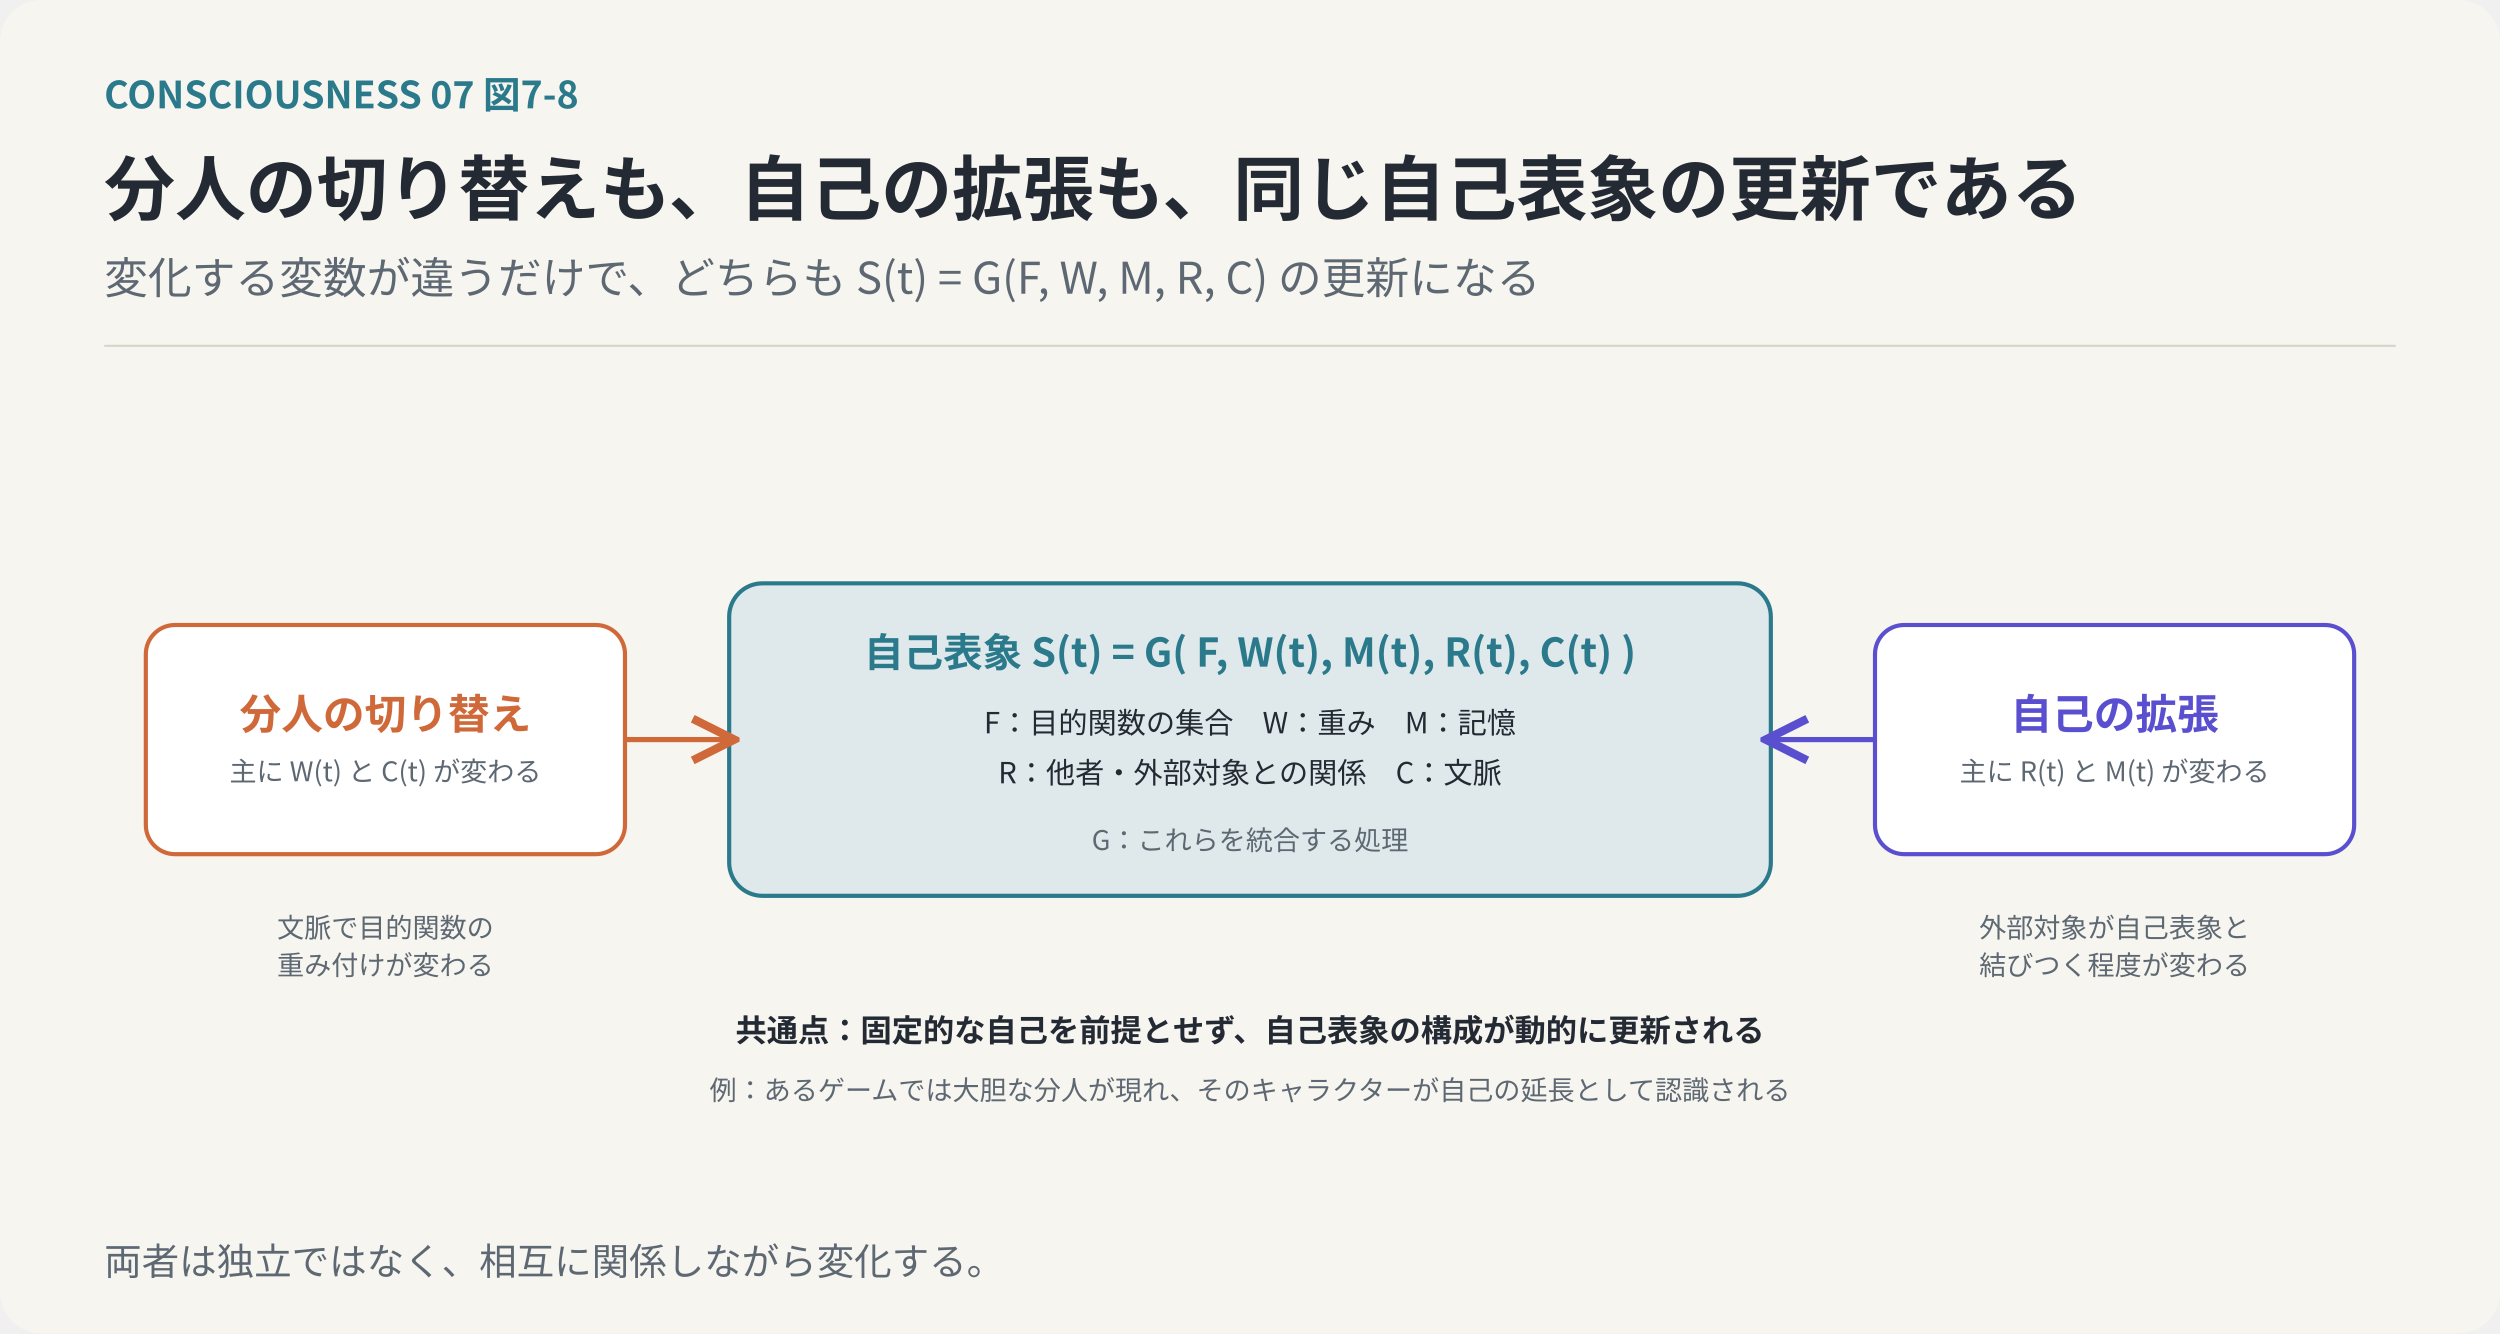
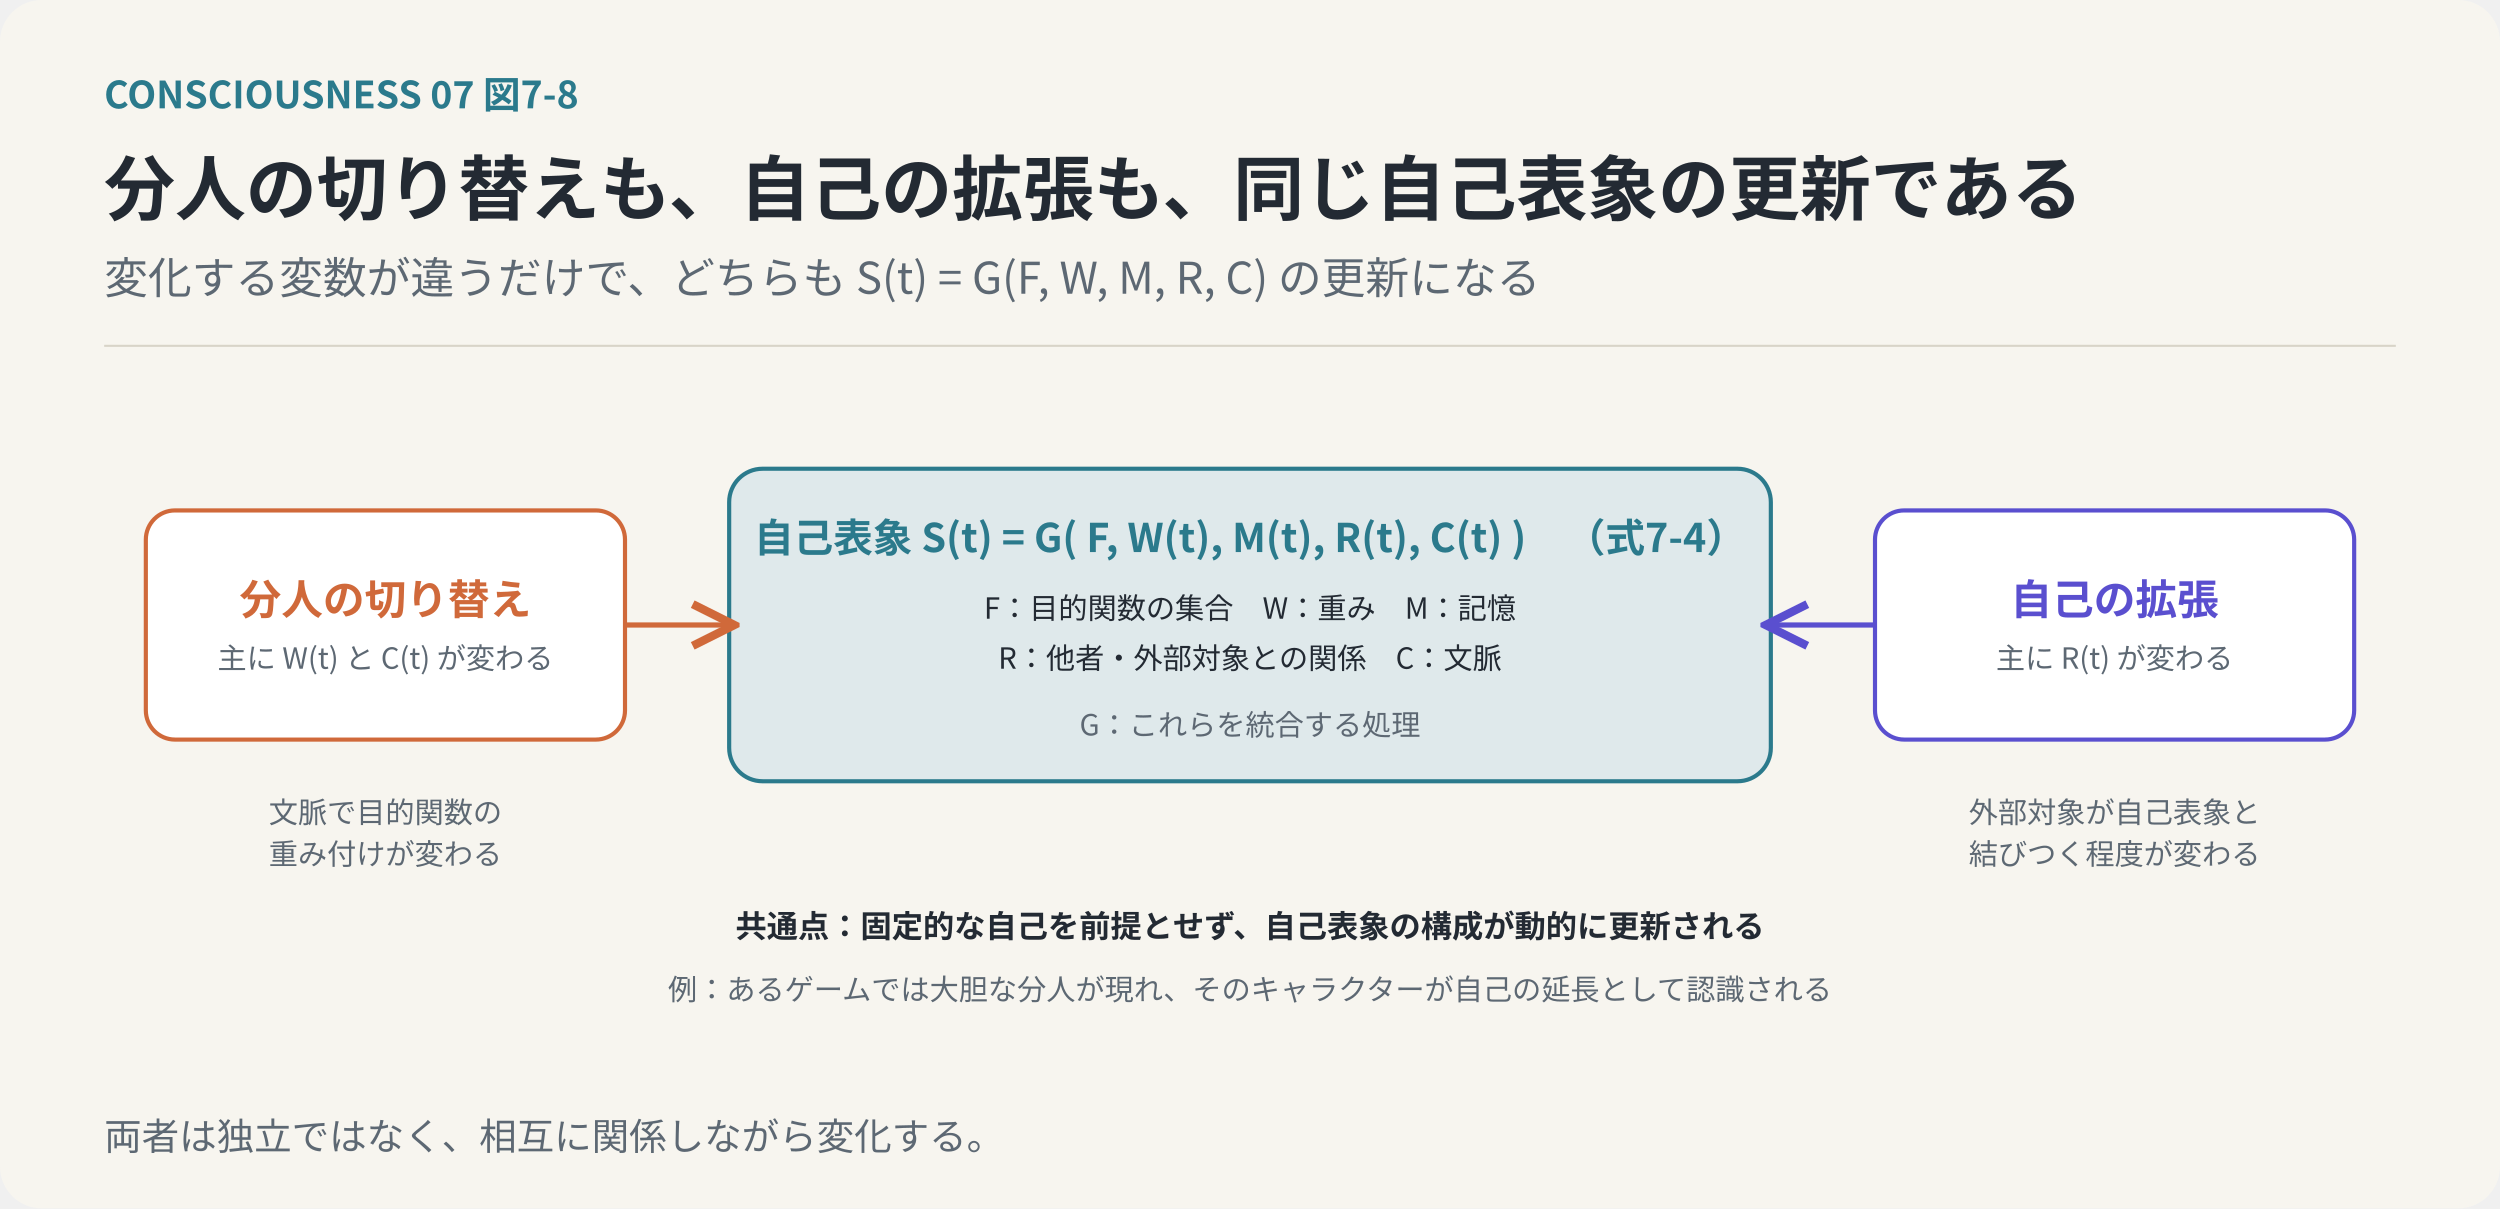
- <svg xmlns="http://www.w3.org/2000/svg" width="1200" height="640" viewBox="0 0 1200 640" role="img" aria-labelledby="title desc">
+ <svg xmlns="http://www.w3.org/2000/svg" width="1200" height="580" viewBox="0 0 1200 580" role="img" aria-labelledby="title desc">
  <defs>
    <marker id="arrow" markerWidth="10" markerHeight="10" refX="8" refY="5" orient="auto-start-reverse">
      <path d="M1,1 L9,5 L1,9" fill="none" stroke="#5d6873" stroke-width="1.4" />
    </marker>
    <marker id="arrow-teal" markerWidth="10" markerHeight="10" refX="8" refY="5" orient="auto-start-reverse">
      <path d="M1,1 L9,5 L1,9" fill="none" stroke="#2b7a8c" stroke-width="1.6" />
    </marker>
    <marker id="arrow-terra" markerWidth="10" markerHeight="10" refX="8" refY="5" orient="auto-start-reverse">
      <path d="M1,1 L9,5 L1,9" fill="none" stroke="#d0693a" stroke-width="1.6" />
    </marker>
    <marker id="arrow-indigo" markerWidth="10" markerHeight="10" refX="8" refY="5" orient="auto-start-reverse">
      <path d="M1,1 L9,5 L1,9" fill="none" stroke="#5a4fcf" stroke-width="1.6" />
    </marker>
    <marker id="arrow-ink" markerWidth="10" markerHeight="10" refX="8" refY="5" orient="auto-start-reverse">
      <path d="M1,1 L9,5 L1,9" fill="none" stroke="#232a33" stroke-width="1.6" />
    </marker>
  </defs>
-   <rect width="1200" height="640" rx="20" fill="#f7f5ef" />
+   <rect width="1200" height="580" rx="20" fill="#f7f5ef" />
  <g font-family="system-ui, -apple-system, &quot;Hiragino Kaku Gothic ProN&quot;, &quot;Noto Sans CJK JP&quot;, Meiryo, sans-serif">
    <text x="50.0" y="52.0" fill="#2b7a8c" font-size="18" text-anchor="start" font-weight="700">CONSCIOUSNESS     07     図7-8</text>
    <text x="50.0" y="103.0" fill="#232a33" font-size="34" text-anchor="start" font-weight="700">分人の切り替えも、自己の拡張も、同じ自己表象の更新である</text>
    <text x="50.0" y="141.0" fill="#5d6873" font-size="21" text-anchor="start" font-weight="400">変化する変数が違うだけで、どちらも S(t) = G(F, W, M, R, C) の更新になる</text>
    <line x1="50.0" y1="166.0" x2="1150.0" y2="166.0" stroke="#d8d4c8" stroke-width="1" />
-     <rect x="350.0" y="280.0" width="500.0" height="150.0" rx="16" fill="#dfe9eb" stroke="#2b7a8c" stroke-width="2" />
-     <text x="600.0" y="320.0" fill="#2b7a8c" font-size="19" text-anchor="middle" font-weight="700">自己表象  S(t) = G( F, W(t), M(t), R(t), C(t) )</text>
-     <text x="600.0" y="352.0" fill="#232a33" font-size="14" text-anchor="middle" font-weight="400">F：目的関数の集合　W：重み　M：記憶</text>
-     <text x="600.0" y="376.0" fill="#232a33" font-size="14" text-anchor="middle" font-weight="400">R：他者・外部対象との関係　C：文脈</text>
-     <text x="600.0" y="408.0" fill="#5d6873" font-size="13" text-anchor="middle" font-weight="400">G：これらを統合する処理</text>
-     <rect x="70.0" y="300.0" width="230.0" height="110.0" rx="14" fill="#ffffff" stroke="#d0693a" stroke-width="2" />
-     <text x="185.0" y="350.0" fill="#d0693a" font-size="20" text-anchor="middle" font-weight="700">分人の切り替え</text>
-     <text x="185.0" y="375.0" fill="#5d6873" font-size="13" text-anchor="middle" font-weight="400">主に W(t) と C(t) が変わる</text>
-     <rect x="900.0" y="300.0" width="230.0" height="110.0" rx="14" fill="#ffffff" stroke="#5a4fcf" stroke-width="2" />
-     <text x="1015.0" y="350.0" fill="#5a4fcf" font-size="20" text-anchor="middle" font-weight="700">自己の拡張</text>
-     <text x="1015.0" y="375.0" fill="#5d6873" font-size="13" text-anchor="middle" font-weight="400">主に R(t) と M(t) が変わる</text>
-     <line x1="300.0" y1="355.0" x2="350.0" y2="355.0" stroke="#d0693a" stroke-width="2.5" marker-end="url(#arrow-terra)" />
-     <line x1="900.0" y1="355.0" x2="850.0" y2="355.0" stroke="#5a4fcf" stroke-width="2.5" marker-end="url(#arrow-indigo)" />
-     <text x="185.0" y="450.0" fill="#5d6873" font-size="13" text-anchor="middle" font-weight="400">文脈で目的関数の</text>
-     <text x="185.0" y="468.0" fill="#5d6873" font-size="13" text-anchor="middle" font-weight="400">重み付けが変わる</text>
-     <text x="1015.0" y="450.0" fill="#5d6873" font-size="13" text-anchor="middle" font-weight="400">外部対象が自己表象と</text>
-     <text x="1015.0" y="468.0" fill="#5d6873" font-size="13" text-anchor="middle" font-weight="400">結びつく程度が変わる</text>
-     <text x="600.0" y="500.0" fill="#232a33" font-size="15" text-anchor="middle" font-weight="700">共通点：固定的な自己を前提とせず、自己表象の構成が動的に更新される</text>
-     <text x="600.0" y="528.0" fill="#5d6873" font-size="13" text-anchor="middle" font-weight="400">例：あるゲームでは大胆な分人が現れ、そのキャラクターが自己の延長として認識される</text>
-     <text x="50.0" y="612.0" fill="#5d6873" font-size="18" text-anchor="start" font-weight="400">両者は独立ではなく、相互に関係しながら変化する。</text>
+     <rect x="350.0" y="225.0" width="500.0" height="150.0" rx="16" fill="#dfe9eb" stroke="#2b7a8c" stroke-width="2" />
+     <text x="600.0" y="265.0" fill="#2b7a8c" font-size="19" text-anchor="middle" font-weight="700">自己表象  S(t) = G( F, W(t), M(t), R(t), C(t) )　（式7-4）</text>
+     <text x="600.0" y="297.0" fill="#232a33" font-size="14" text-anchor="middle" font-weight="400">F：目的関数の集合　W：重み　M：記憶</text>
+     <text x="600.0" y="321.0" fill="#232a33" font-size="14" text-anchor="middle" font-weight="400">R：他者・外部対象との関係　C：文脈</text>
+     <text x="600.0" y="353.0" fill="#5d6873" font-size="14" text-anchor="middle" font-weight="400">G：これらを統合する処理</text>
+     <rect x="70.0" y="245.0" width="230.0" height="110.0" rx="14" fill="#ffffff" stroke="#d0693a" stroke-width="2" />
+     <text x="185.0" y="295.0" fill="#d0693a" font-size="20" text-anchor="middle" font-weight="700">分人の切り替え</text>
+     <text x="185.0" y="321.0" fill="#5d6873" font-size="14" text-anchor="middle" font-weight="400">主に W(t) と C(t) が変わる</text>
+     <rect x="900.0" y="245.0" width="230.0" height="110.0" rx="14" fill="#ffffff" stroke="#5a4fcf" stroke-width="2" />
+     <text x="1015.0" y="295.0" fill="#5a4fcf" font-size="20" text-anchor="middle" font-weight="700">自己の拡張</text>
+     <text x="1015.0" y="321.0" fill="#5d6873" font-size="14" text-anchor="middle" font-weight="400">主に R(t) が変わる</text>
+     <line x1="300.0" y1="300.0" x2="350.0" y2="300.0" stroke="#d0693a" stroke-width="2.5" marker-end="url(#arrow-terra)" />
+     <line x1="900.0" y1="300.0" x2="850.0" y2="300.0" stroke="#5a4fcf" stroke-width="2.5" marker-end="url(#arrow-indigo)" />
+     <text x="185.0" y="395.0" fill="#5d6873" font-size="14" text-anchor="middle" font-weight="400">文脈で目的関数の</text>
+     <text x="185.0" y="415.0" fill="#5d6873" font-size="14" text-anchor="middle" font-weight="400">重み付けが変わる</text>
+     <text x="1015.0" y="395.0" fill="#5d6873" font-size="14" text-anchor="middle" font-weight="400">外部対象が自己表象と</text>
+     <text x="1015.0" y="415.0" fill="#5d6873" font-size="14" text-anchor="middle" font-weight="400">結びつく程度が変わる</text>
+     <text x="600.0" y="450.0" fill="#232a33" font-size="15" text-anchor="middle" font-weight="700">共通点：固定的な自己を前提とせず、自己表象の構成が動的に更新される</text>
+     <text x="600.0" y="480.0" fill="#5d6873" font-size="14" text-anchor="middle" font-weight="400">例：あるゲームでは大胆な分人が現れ、そのキャラクターが自己の延長として認識される</text>
+     <text x="50.0" y="552.0" fill="#5d6873" font-size="18" text-anchor="start" font-weight="400">両者は独立ではなく、相互に関係しながら変化する。</text>
  </g>
</svg>
